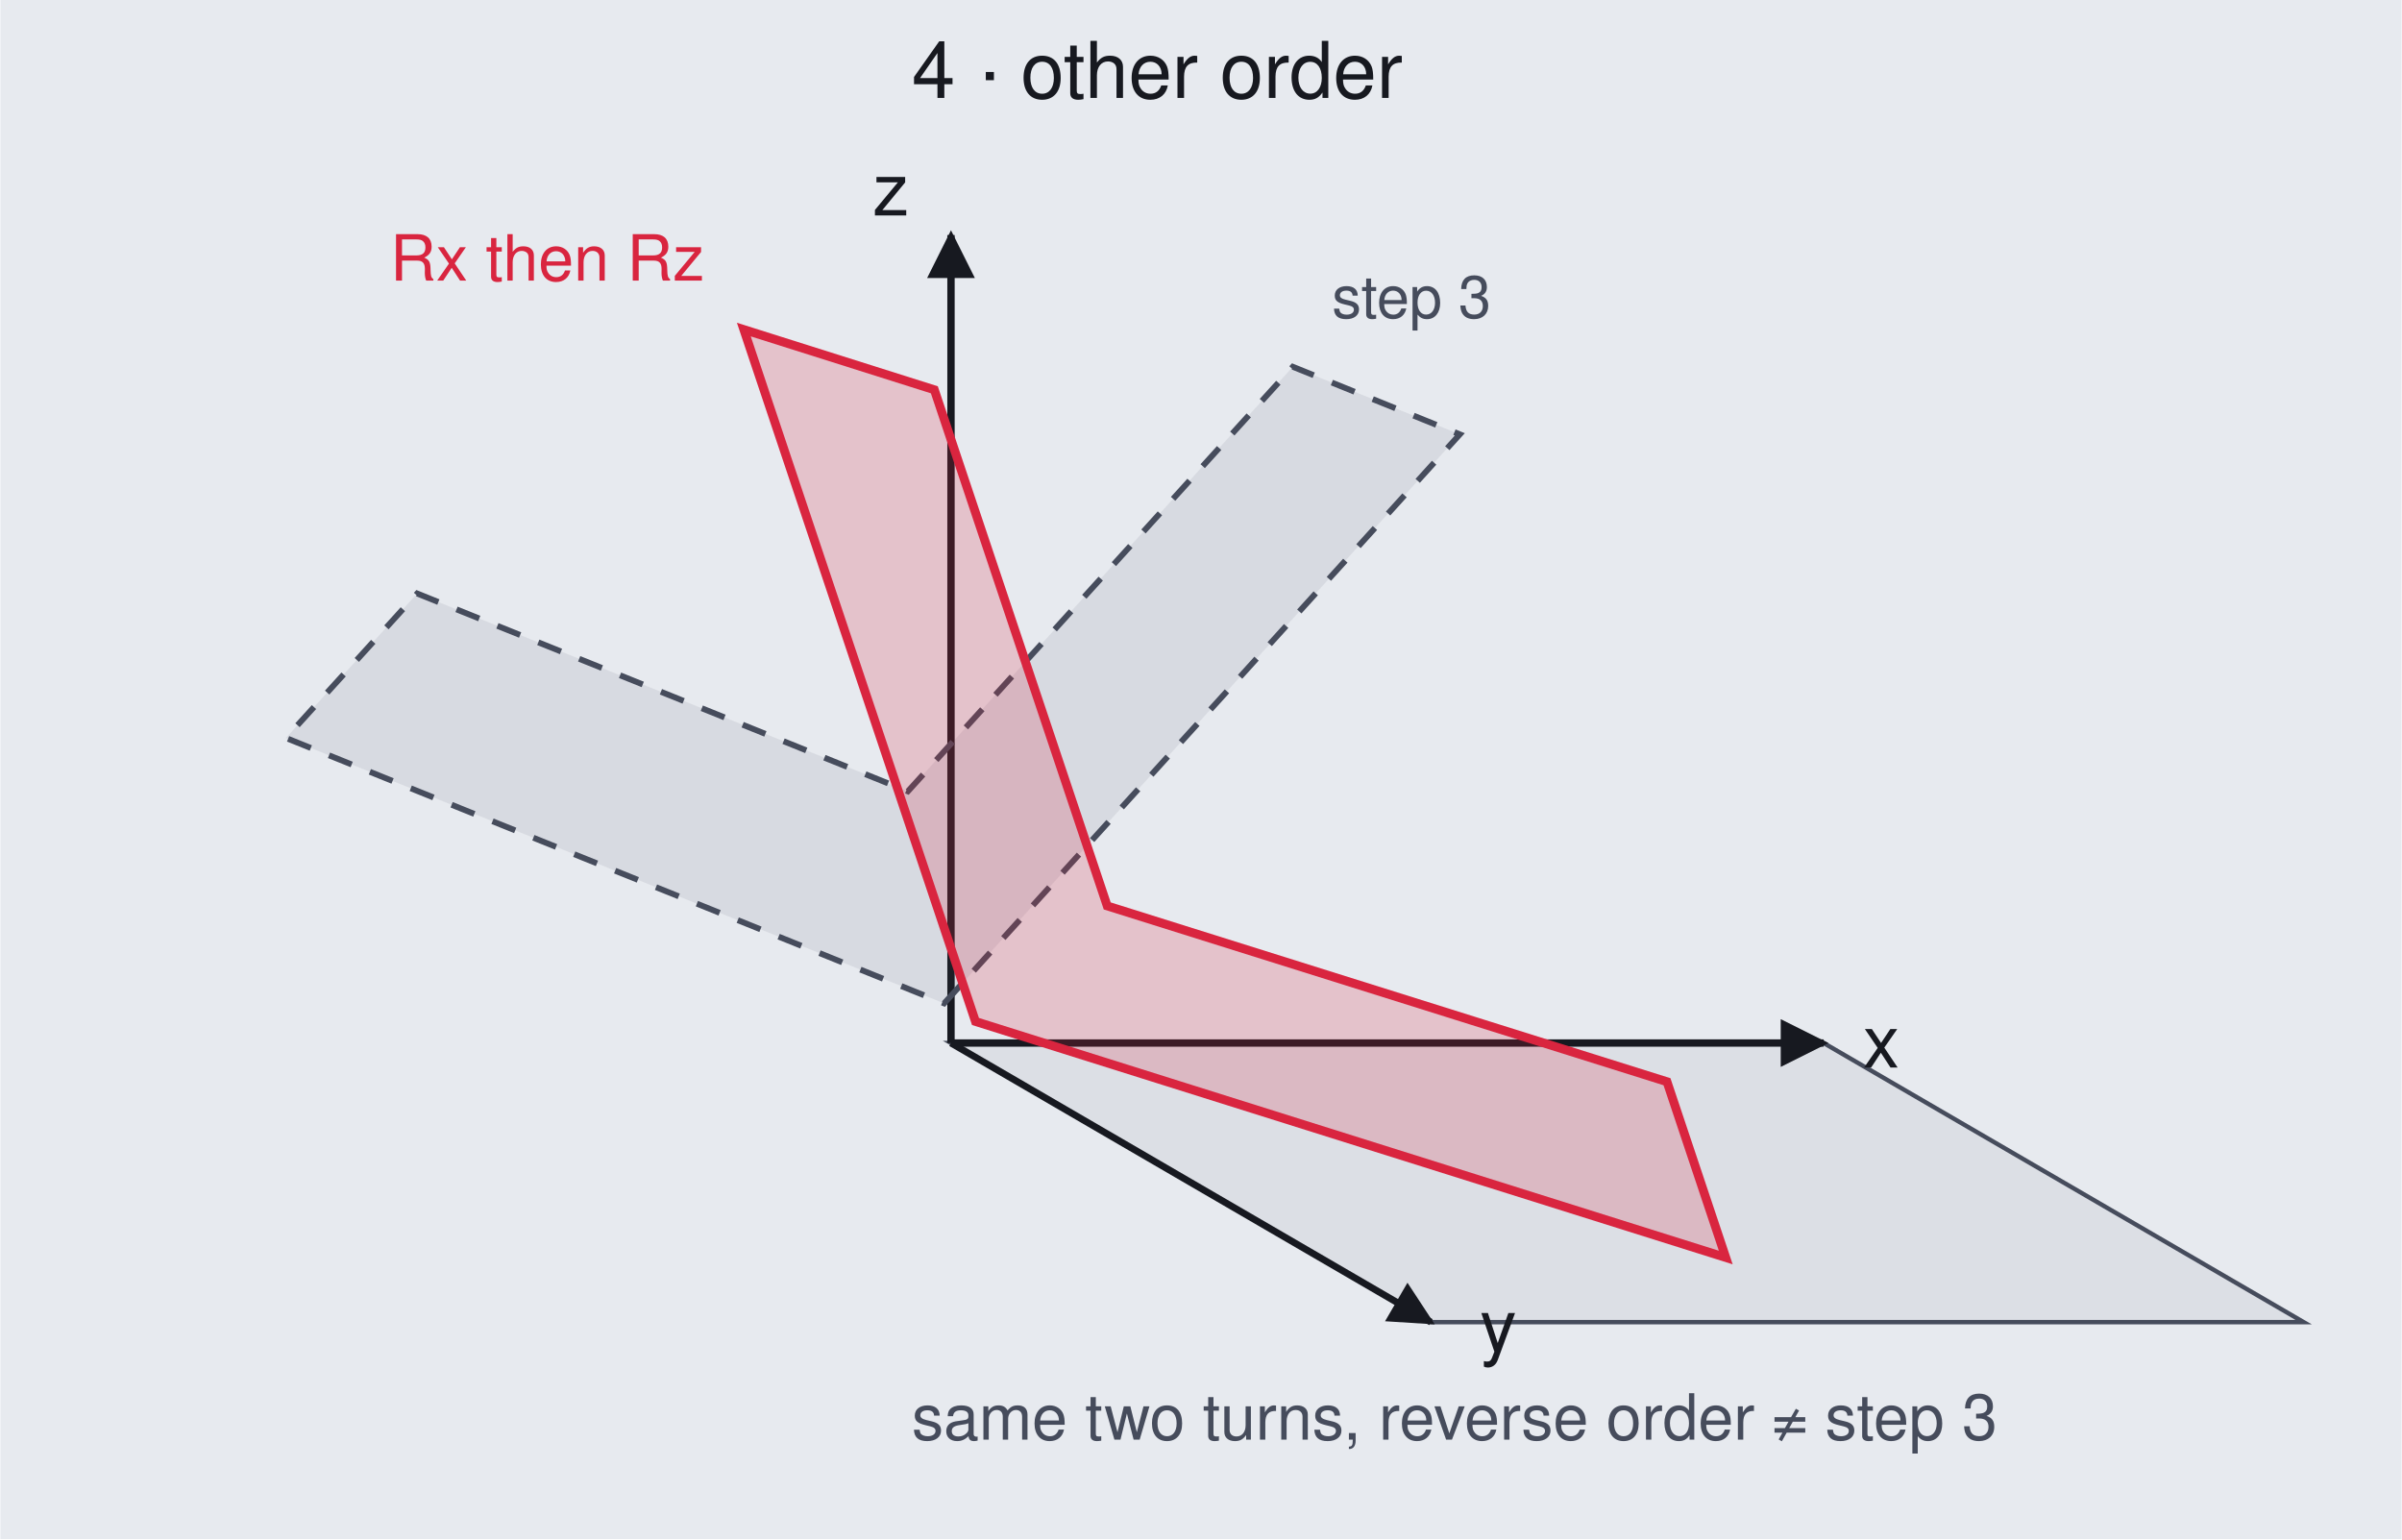
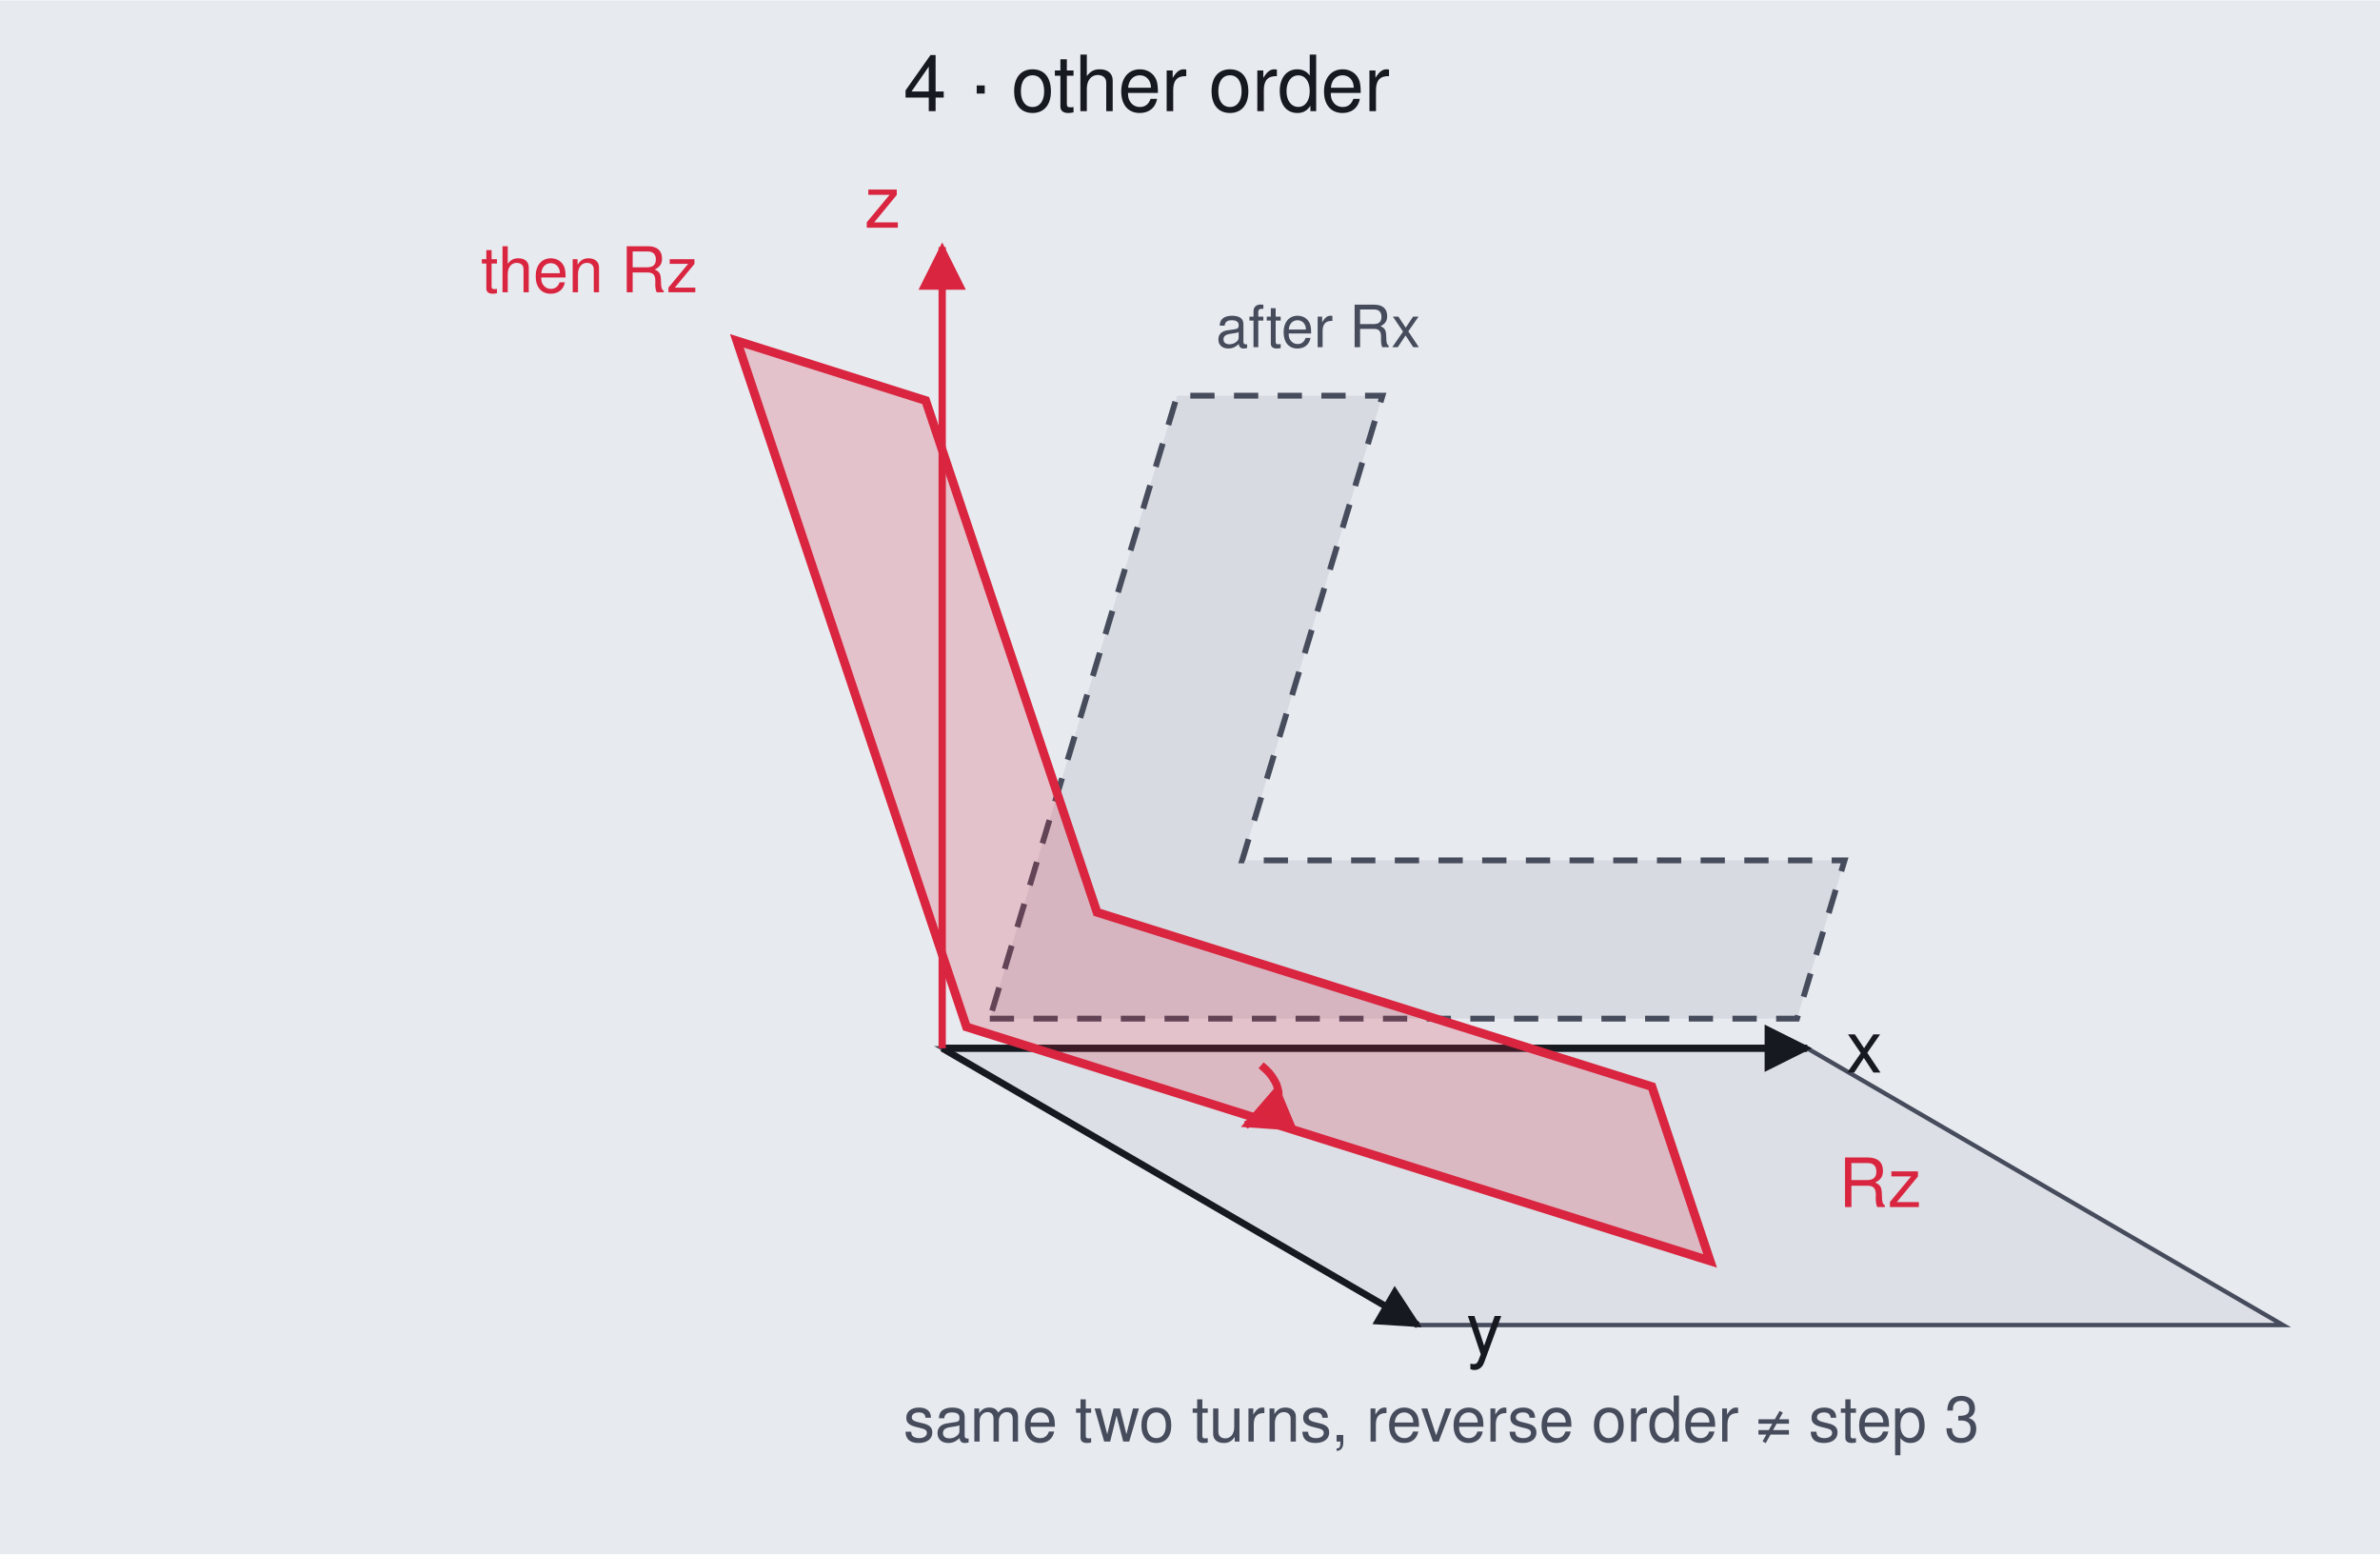
- <svg xmlns="http://www.w3.org/2000/svg" viewBox="-104.1 -3.0 490.3 314.3" width="490" height="314" role="img">
-   <rect x="-104.1" y="-3.0" width="490.3" height="314.3" fill="#e7eaef" />
+ <svg xmlns="http://www.w3.org/2000/svg" viewBox="-104.1 -5.8 490.3 320.0" width="490" height="320" role="img">
+   <rect x="-104.1" y="-5.8" width="490.3" height="320.0" fill="#e7eaef" />
  <defs>
    <marker id="s4-ink" viewBox="0 0 10 10" refX="9" refY="5" markerWidth="6.5" markerHeight="6.5" orient="auto">
      <path d="M0,0 L10,5 L0,10 z" fill="#171920" />
    </marker>
    <marker id="s4-coral" viewBox="0 0 10 10" refX="9" refY="5" markerWidth="6.5" markerHeight="6.5" orient="auto">
      <path d="M0,0 L10,5 L0,10 z" fill="#d9253f" />
    </marker>
    <marker id="s4-blue" viewBox="0 0 10 10" refX="9" refY="5" markerWidth="6.5" markerHeight="6.5" orient="auto">
      <path d="M0,0 L10,5 L0,10 z" fill="#3c00f7" />
    </marker>
  </defs>
  <polygon points="90.0,210.0 268.2,210.0 366.2,267.0 188.0,267.0" fill="#464c5c" fill-opacity="0.07" stroke="#464c5c" stroke-width="0.9" />
  <line x1="90.0" y1="210.0" x2="268.2" y2="210.0" stroke="#171920" stroke-width="1.5" fill="none" marker-end="url(#s4-ink)" />
  <line x1="90.0" y1="210.0" x2="188.0" y2="267.0" stroke="#171920" stroke-width="1.4" fill="none" marker-end="url(#s4-ink)" />
-   <line x1="90.0" y1="210.0" x2="90.0" y2="45.0" stroke="#171920" stroke-width="1.5" fill="none" marker-end="url(#s4-ink)" />
+   <line x1="90.0" y1="210.0" x2="90.0" y2="45.0" stroke="#d9253f" stroke-width="1.5" fill="none" marker-end="url(#s4-coral)" />
  <text x="276.2" y="215.0" font-family="ui-monospace, GeistMonoVariableVF, Helvetica, monospace" font-size="15" fill="#171920" text-anchor="start">x</text>
  <text x="198.0" y="273.0" font-family="ui-monospace, GeistMonoVariableVF, Helvetica, monospace" font-size="15" fill="#171920" text-anchor="start">y</text>
-   <text x="74.0" y="41.0" font-family="ui-monospace, GeistMonoVariableVF, Helvetica, monospace" font-size="15" fill="#171920" text-anchor="start">z</text>
+   <text x="74.0" y="41.0" font-family="ui-monospace, GeistMonoVariableVF, Helvetica, monospace" font-size="15" fill="#d9253f" text-anchor="start">z</text>
  <text x="82.0" y="17.0" font-family="ui-monospace, GeistMonoVariableVF, Helvetica, monospace" font-size="16" fill="#171920" text-anchor="start">4 · other order</text>
-   <polygon points="88.6,201.9 193.9,85.7 159.8,71.9 81.2,158.6 -19.0,118.2 -45.8,147.7" fill="#464c5c" fill-opacity="0.1" stroke="#464c5c" stroke-width="1.2" stroke-dasharray="5 4" />
-   <text x="167.8" y="61.9" font-family="ui-monospace, GeistMonoVariableVF, Helvetica, monospace" font-size="12" fill="#464c5c" text-anchor="start">step 3</text>
+   <path d="M155.7,213.5 L156.6,214.3 L157.4,215.1 L158.0,215.9 L158.5,216.7 L158.9,217.5 L159.1,218.2 L159.3,219.0 L159.3,219.7 L159.2,220.4 L158.9,221.1 L158.5,221.8 L158.0,222.4 L157.4,223.0 L156.7,223.6 L155.8,224.2 L154.8,224.8 L153.7,225.3 L152.5,225.8" fill="none" stroke="#d9253f" stroke-width="1.6" marker-end="url(#s4-coral)" />
+   <text x="274.7" y="242.7" font-family="ui-monospace, GeistMonoVariableVF, Helvetica, monospace" font-size="14" fill="#d9253f" text-anchor="start">Rz</text>
+   <polygon points="99.8,203.9 266.1,203.9 275.9,171.3 151.8,171.3 180.7,75.6 138.4,75.6" fill="#464c5c" fill-opacity="0.1" stroke="#464c5c" stroke-width="1.2" stroke-dasharray="5 4" />
+   <text x="146.4" y="65.6" font-family="ui-monospace, GeistMonoVariableVF, Helvetica, monospace" font-size="12" fill="#464c5c" text-anchor="start">after Rx</text>
  <polygon points="95.0,205.6 248.2,253.8 236.2,217.9 121.9,182.0 86.6,76.6 47.7,64.3" fill="#d9253f" fill-opacity="0.2" stroke="#d9253f" stroke-width="1.8" />
-   <text x="39.7" y="54.3" font-family="ui-monospace, GeistMonoVariableVF, Helvetica, monospace" font-size="13" fill="#d9253f" text-anchor="end">Rx then Rz</text>
+   <text x="39.7" y="54.3" font-family="ui-monospace, GeistMonoVariableVF, Helvetica, monospace" font-size="13" fill="#d9253f" text-anchor="end">then Rz</text>
  <text x="82.0" y="291.0" font-family="ui-monospace, GeistMonoVariableVF, Helvetica, monospace" font-size="13" fill="#464c5c" text-anchor="start">same two turns, reverse order ≠ step 3</text>
</svg>
